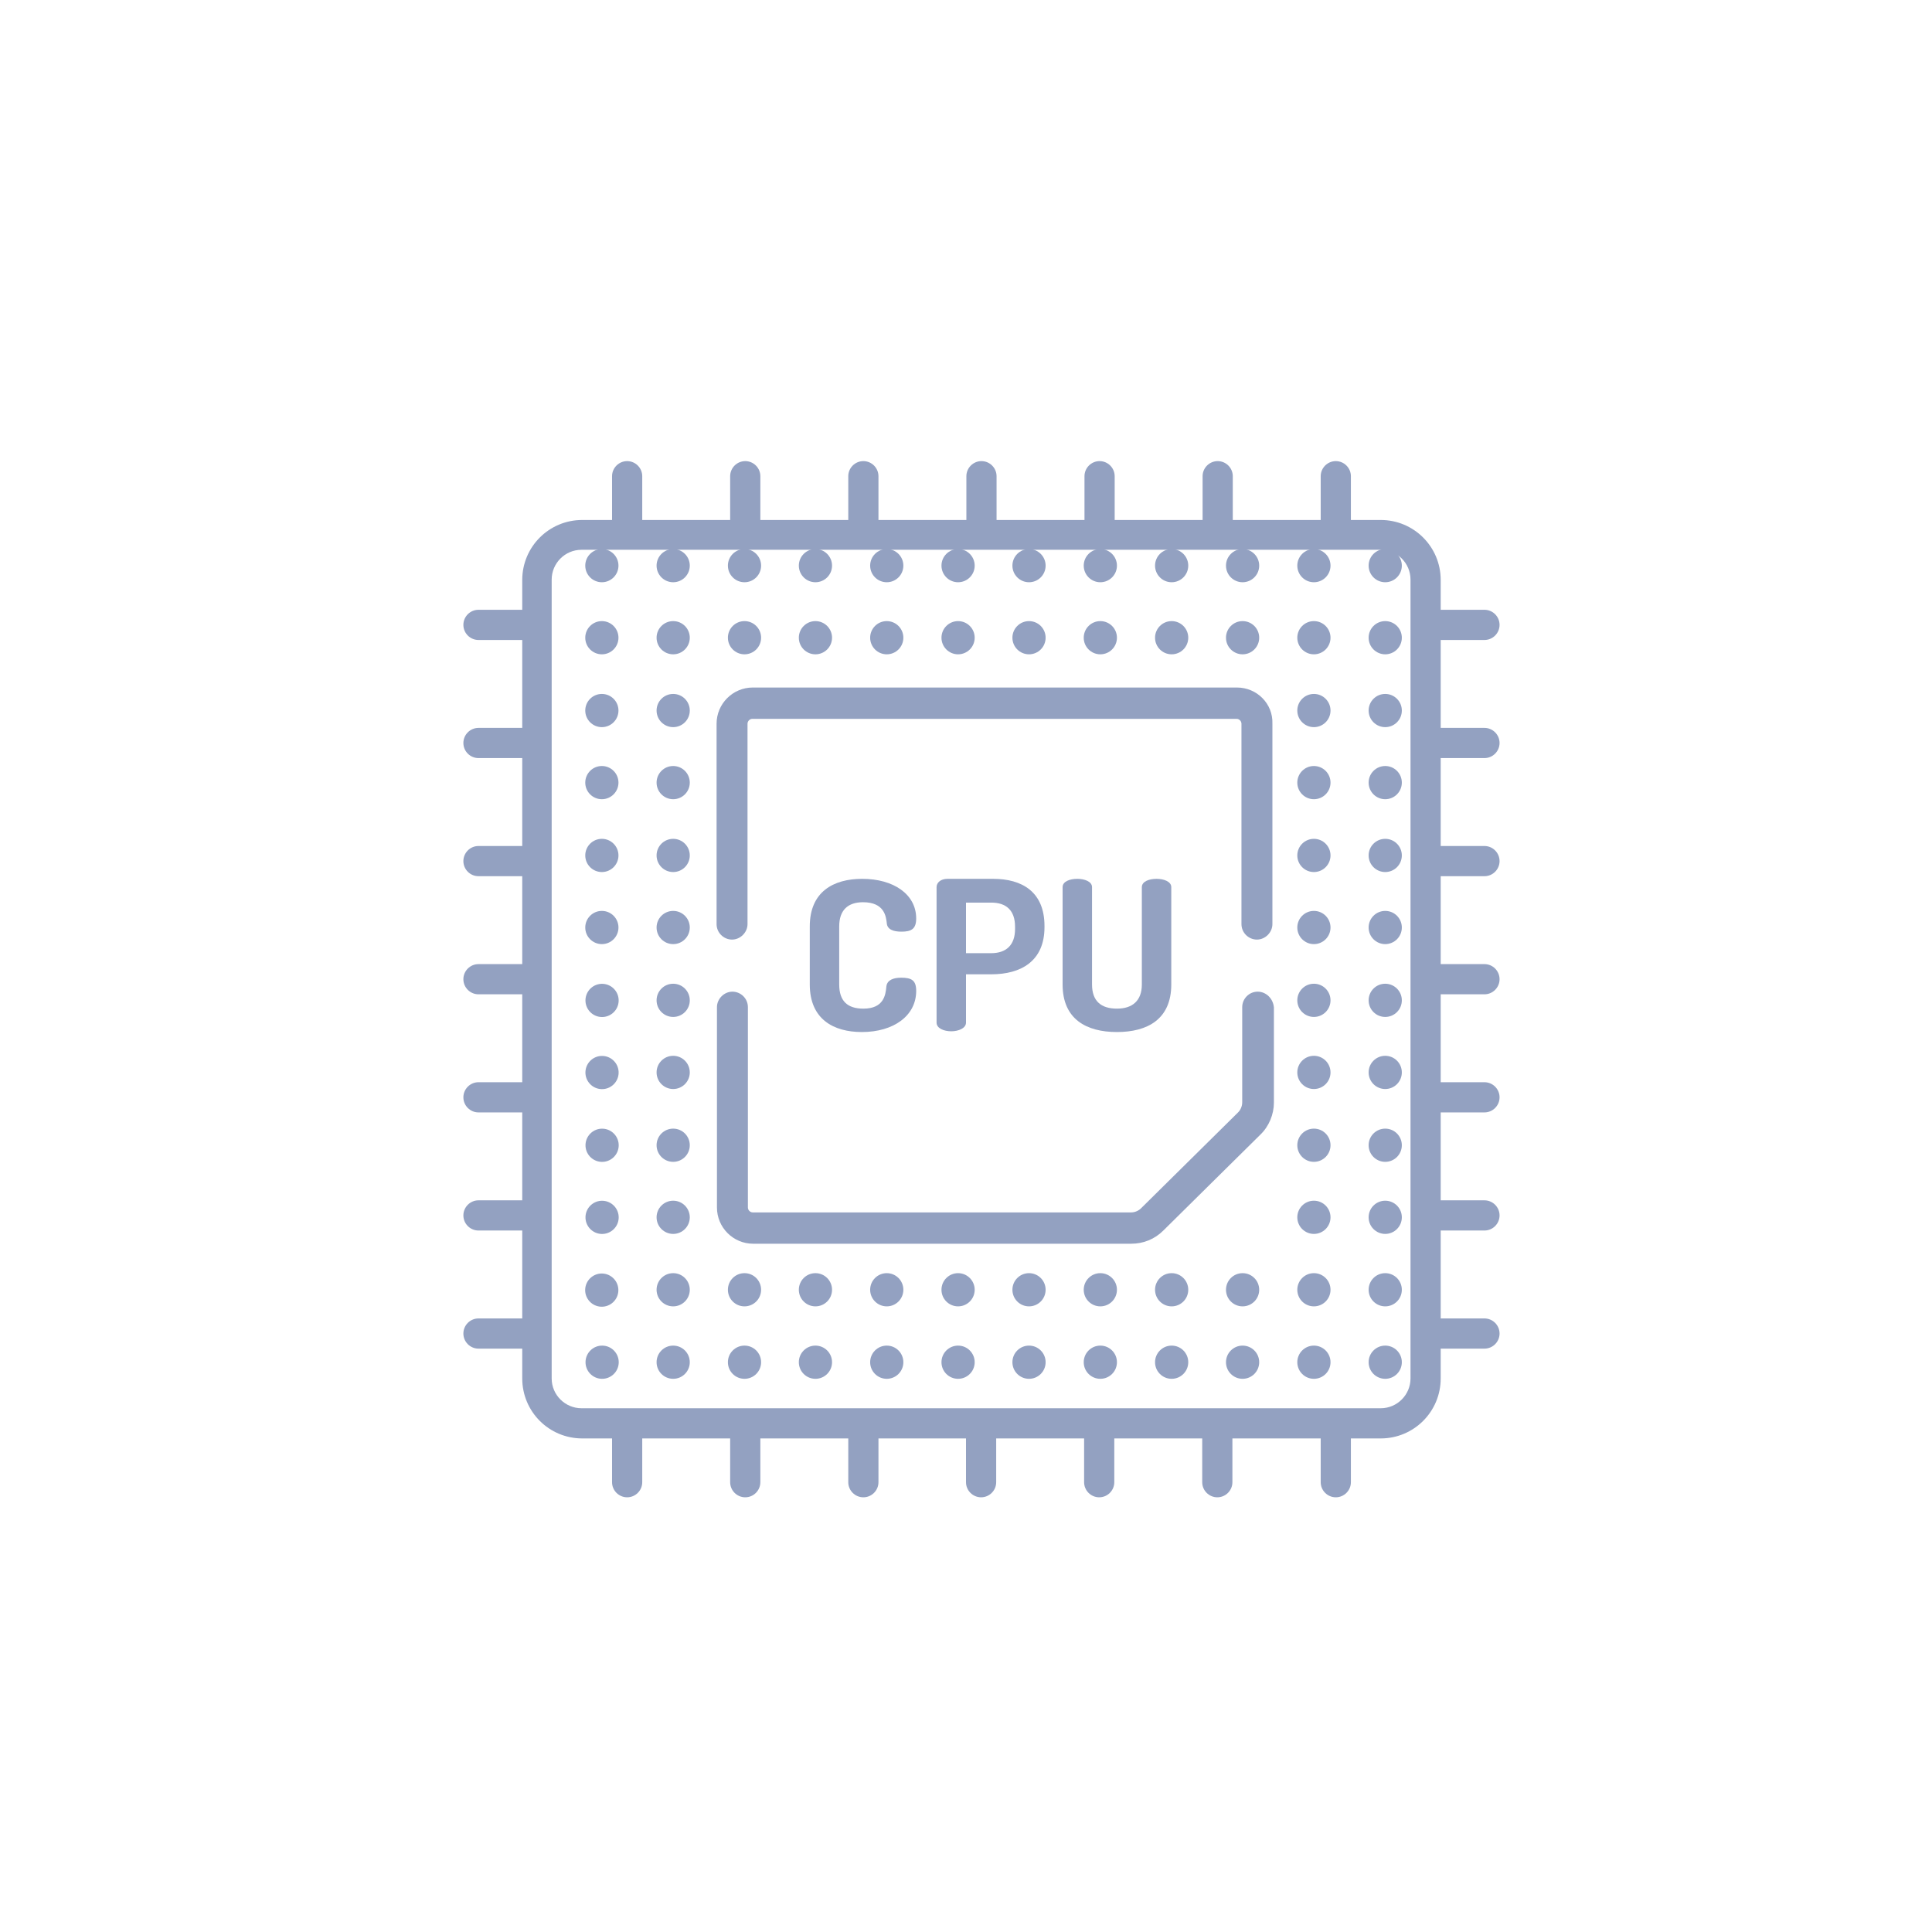
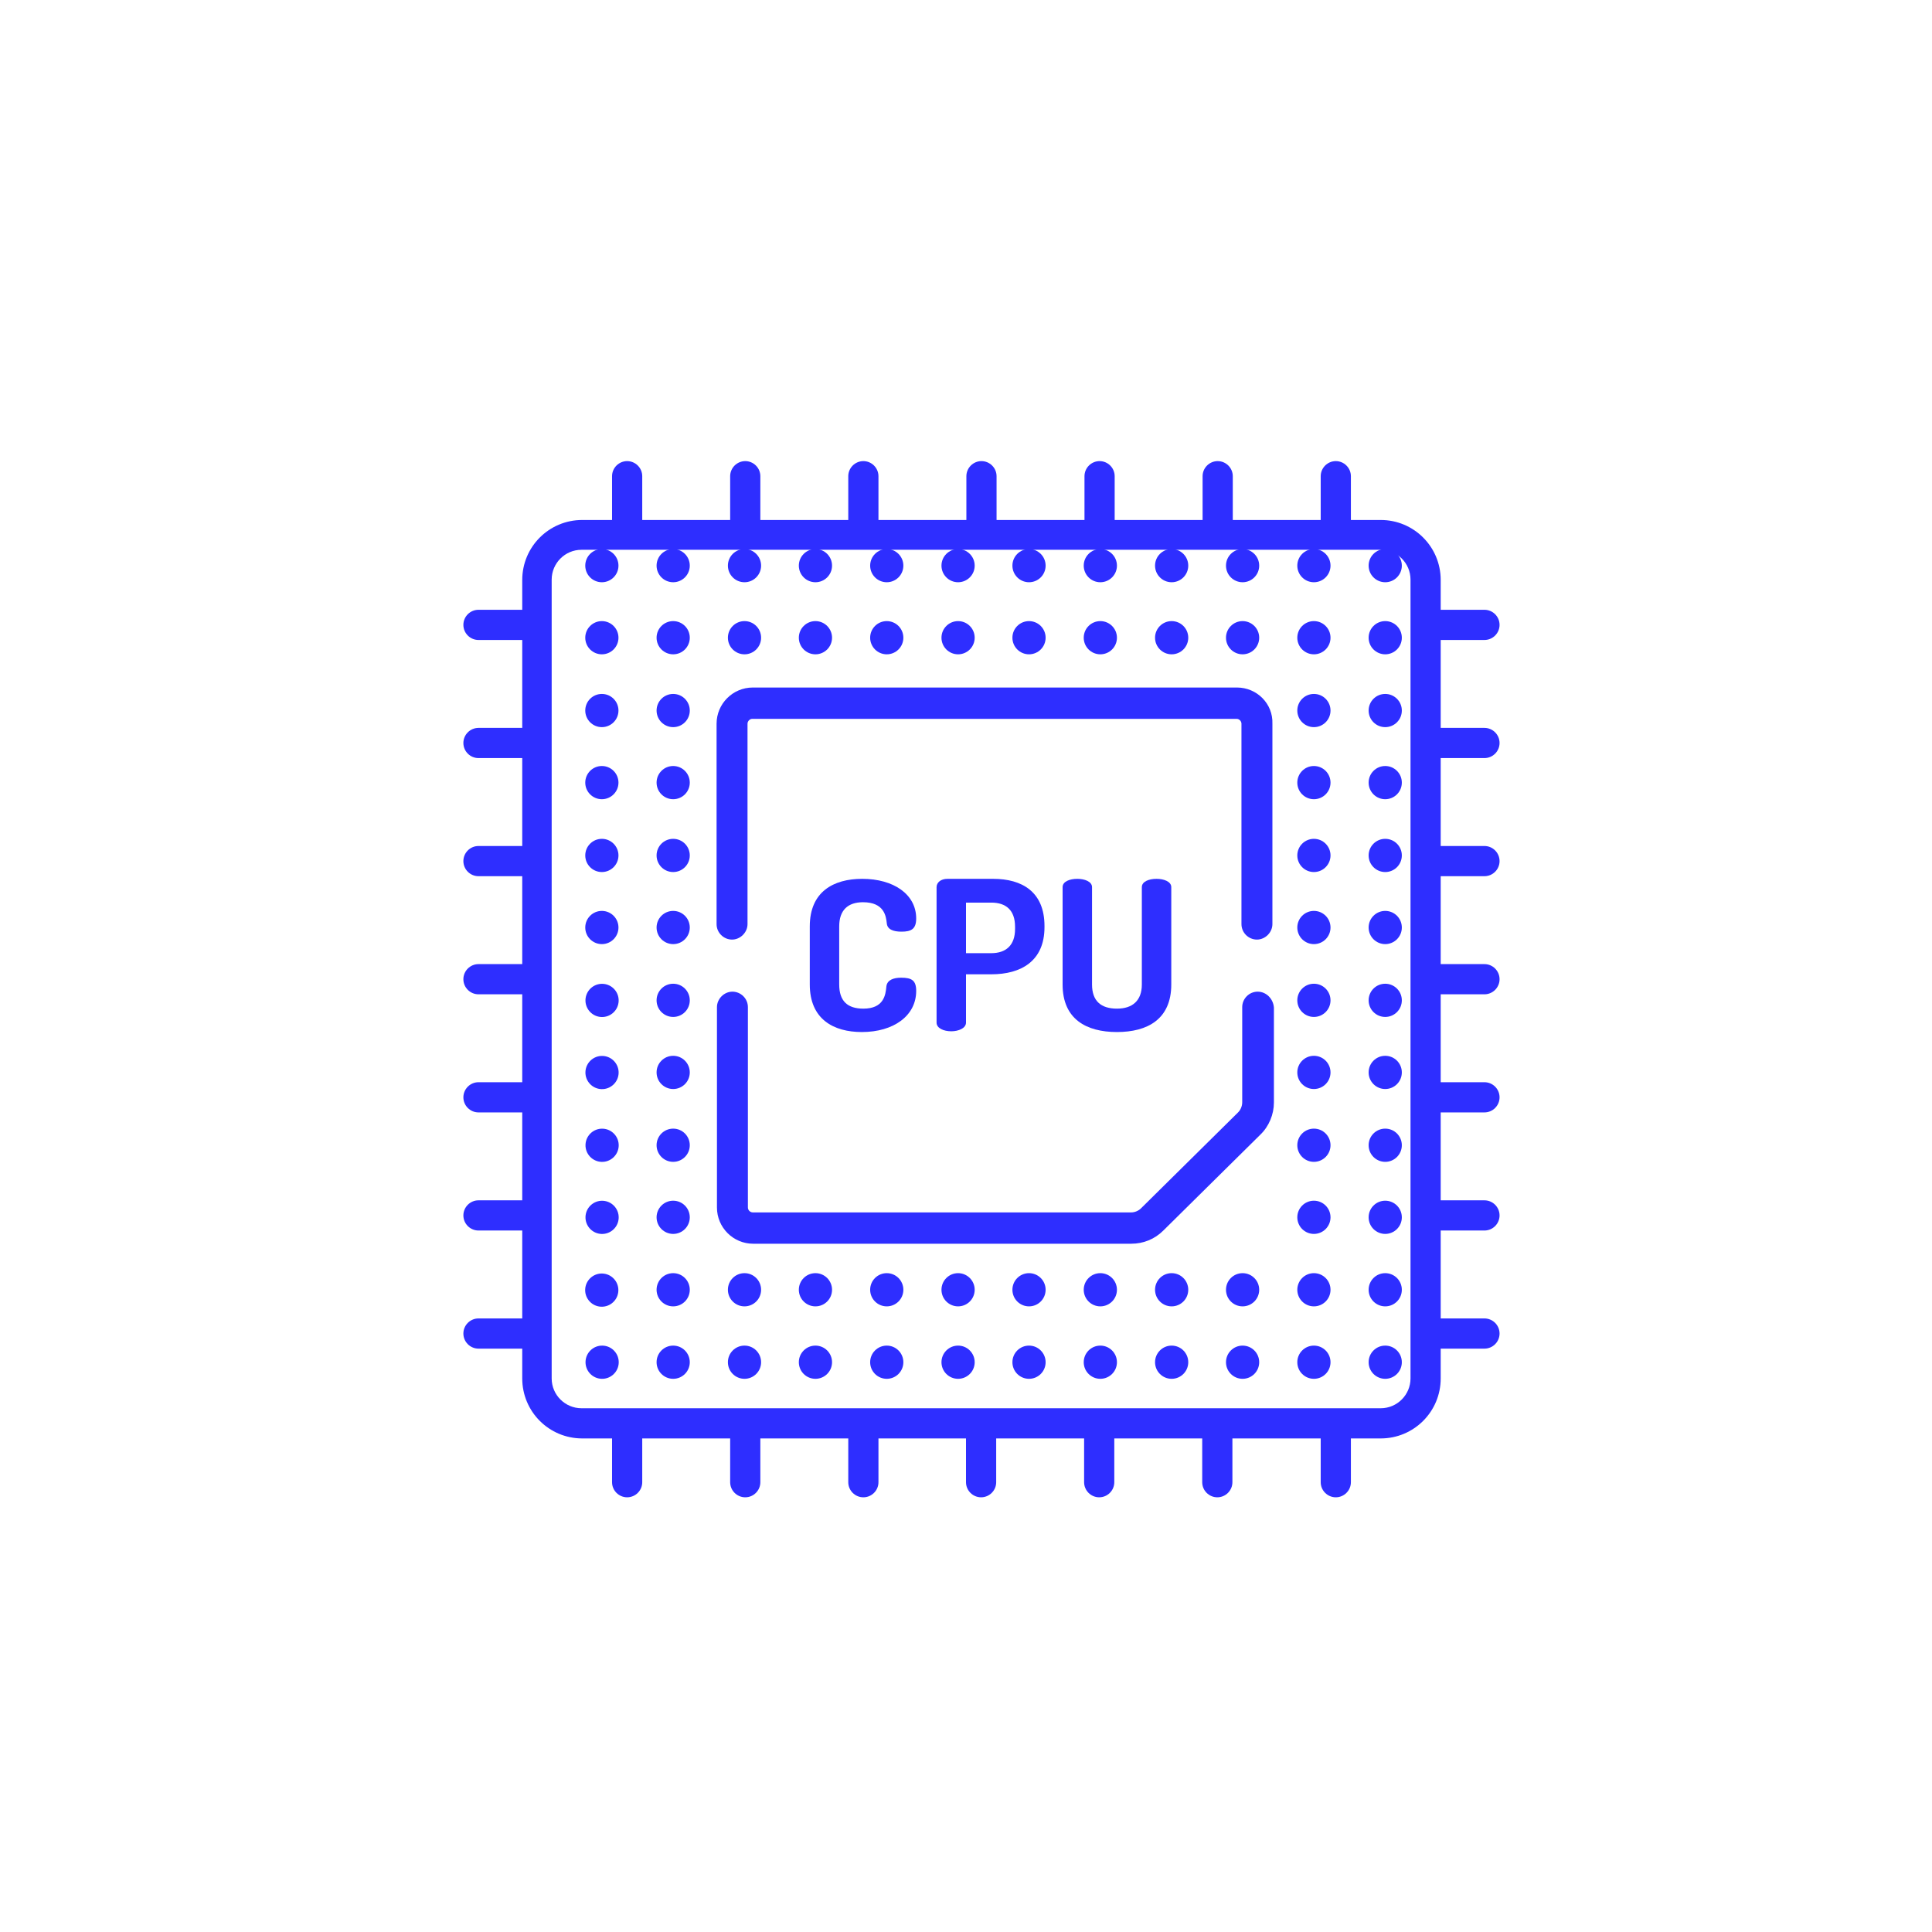
<svg xmlns="http://www.w3.org/2000/svg" version="1.1" id="Capa_1" x="0px" y="0px" viewBox="0 0 512 512" style="enable-background:new 0 0 512 512;" xml:space="preserve">
  <style type="text/css">
- 	.st0{fill:#93A1C1;}
+ 	.st0{fill:#2E2EFF;}
</style>
  <g>
    <g>
      <path class="st0" d="M238.8,259.1c-2,0-3.7,0.6-3.9,2.3c-0.2,2.3-0.7,5.9-6.1,5.9c-4.2,0-6.4-2-6.4-6.4v-15.4    c0-4.3,2.3-6.4,6.3-6.4c5.7,0,6.1,3.8,6.3,5.5c0.1,1.7,1.7,2.3,3.9,2.3c2.6,0,3.9-0.7,3.9-3.5c0-6.4-6-10.5-14.3-10.5    c-7.6,0-13.9,3.4-13.9,12.6v15.4c0,9.2,6.3,12.6,13.8,12.6c8.4,0,14.4-4.3,14.4-10.9C242.8,259.8,241.6,259.1,238.8,259.1z" />
    </g>
  </g>
  <g>
    <g>
      <path class="st0" d="M263.2,232.9h-12.1c-1.8,0-2.9,1-2.9,2.2V271c0,1.5,1.9,2.3,3.9,2.3c1.9,0,3.9-0.8,3.9-2.3v-12.8h6.7    c7.9,0,14.1-3.5,14.1-12.5v-0.3C276.8,236.3,270.8,232.9,263.2,232.9z M269,246.2c0,4.3-2.4,6.4-6.3,6.4h-6.7v-13.4h6.7    c3.9,0,6.3,2,6.3,6.4V246.2L269,246.2z" />
    </g>
  </g>
  <g>
    <g>
      <path class="st0" d="M306.5,232.9c-2,0-3.9,0.7-3.9,2.2v25.8c0,4.3-2.5,6.4-6.6,6.4c-4.2,0-6.6-2-6.6-6.4v-25.8    c0-1.5-2-2.2-3.9-2.2c-2,0-3.9,0.7-3.9,2.2v25.8c0,9.2,6.3,12.6,14.4,12.6c8.1,0,14.4-3.4,14.4-12.6v-25.8    C310.4,233.6,308.4,232.9,306.5,232.9z" />
    </g>
  </g>
  <g>
    <g>
      <circle class="st0" cx="159.5" cy="149.9" r="4.4" />
    </g>
  </g>
  <g>
    <g>
      <circle class="st0" cx="178.4" cy="149.9" r="4.4" />
    </g>
  </g>
  <g>
    <g>
      <circle class="st0" cx="197.3" cy="149.9" r="4.4" />
    </g>
  </g>
  <g>
    <g>
      <circle class="st0" cx="216.1" cy="149.9" r="4.4" />
    </g>
  </g>
  <g>
    <g>
      <circle class="st0" cx="235" cy="149.9" r="4.4" />
    </g>
  </g>
  <g>
    <g>
      <circle class="st0" cx="253.9" cy="149.9" r="4.4" />
    </g>
  </g>
  <g>
    <g>
      <circle class="st0" cx="272.7" cy="149.9" r="4.4" />
    </g>
  </g>
  <g>
    <g>
      <circle class="st0" cx="291.6" cy="149.9" r="4.4" />
    </g>
  </g>
  <g>
    <g>
      <circle class="st0" cx="310.5" cy="149.9" r="4.4" />
    </g>
  </g>
  <g>
    <g>
      <circle class="st0" cx="329.3" cy="149.9" r="4.4" />
    </g>
  </g>
  <g>
    <g>
      <circle class="st0" cx="348.2" cy="149.9" r="4.4" />
    </g>
  </g>
  <g>
    <g>
      <circle class="st0" cx="367.1" cy="149.9" r="4.4" />
    </g>
  </g>
  <g>
    <g>
      <circle class="st0" cx="159.5" cy="169" r="4.4" />
    </g>
  </g>
  <g>
    <g>
      <circle class="st0" cx="178.4" cy="169" r="4.4" />
    </g>
  </g>
  <g>
    <g>
      <circle class="st0" cx="197.3" cy="169" r="4.4" />
    </g>
  </g>
  <g>
    <g>
      <circle class="st0" cx="216.1" cy="169" r="4.4" />
    </g>
  </g>
  <g>
    <g>
      <circle class="st0" cx="235" cy="169" r="4.4" />
    </g>
  </g>
  <g>
    <g>
      <circle class="st0" cx="253.9" cy="169" r="4.4" />
    </g>
  </g>
  <g>
    <g>
      <circle class="st0" cx="272.7" cy="169" r="4.4" />
    </g>
  </g>
  <g>
    <g>
      <circle class="st0" cx="291.6" cy="169" r="4.4" />
    </g>
  </g>
  <g>
    <g>
      <circle class="st0" cx="310.5" cy="169" r="4.4" />
    </g>
  </g>
  <g>
    <g>
      <circle class="st0" cx="329.3" cy="169" r="4.4" />
    </g>
  </g>
  <g>
    <g>
      <circle class="st0" cx="348.2" cy="169" r="4.4" />
    </g>
  </g>
  <g>
    <g>
      <circle class="st0" cx="367.1" cy="169" r="4.4" />
    </g>
  </g>
  <g>
    <g>
      <circle class="st0" cx="159.5" cy="188.3" r="4.4" />
    </g>
  </g>
  <g>
    <g>
      <circle class="st0" cx="178.4" cy="188.3" r="4.4" />
    </g>
  </g>
  <g>
    <g>
      <circle class="st0" cx="348.2" cy="188.3" r="4.4" />
    </g>
  </g>
  <g>
    <g>
      <circle class="st0" cx="367.1" cy="188.3" r="4.4" />
    </g>
  </g>
  <g>
    <g>
      <circle class="st0" cx="159.5" cy="207.4" r="4.4" />
    </g>
  </g>
  <g>
    <g>
      <circle class="st0" cx="178.4" cy="207.4" r="4.4" />
    </g>
  </g>
  <g>
    <g>
      <circle class="st0" cx="348.2" cy="207.4" r="4.4" />
    </g>
  </g>
  <g>
    <g>
      <circle class="st0" cx="367.1" cy="207.4" r="4.4" />
    </g>
  </g>
  <g>
    <g>
      <circle class="st0" cx="159.5" cy="226.7" r="4.4" />
    </g>
  </g>
  <g>
    <g>
      <circle class="st0" cx="178.4" cy="226.7" r="4.4" />
    </g>
  </g>
  <g>
    <g>
      <circle class="st0" cx="348.2" cy="226.7" r="4.4" />
    </g>
  </g>
  <g>
    <g>
      <circle class="st0" cx="367.1" cy="226.7" r="4.4" />
    </g>
  </g>
  <g>
    <g>
      <circle class="st0" cx="159.5" cy="245.8" r="4.4" />
    </g>
  </g>
  <g>
    <g>
      <circle class="st0" cx="178.4" cy="245.8" r="4.4" />
    </g>
  </g>
  <g>
    <g>
      <circle class="st0" cx="348.2" cy="245.8" r="4.4" />
    </g>
  </g>
  <g>
    <g>
      <circle class="st0" cx="367.1" cy="245.8" r="4.4" />
    </g>
  </g>
  <g>
    <g>
      <ellipse transform="matrix(3.327791e-02 -0.9994 0.9994 3.327791e-02 -110.6964 415.7048)" class="st0" cx="159.5" cy="265.1" rx="4.4" ry="4.4" />
    </g>
  </g>
  <g>
    <g>
      <circle class="st0" cx="178.4" cy="265.1" r="4.4" />
    </g>
  </g>
  <g>
    <g>
      <circle class="st0" cx="348.2" cy="265.1" r="4.4" />
    </g>
  </g>
  <g>
    <g>
      <circle class="st0" cx="367.1" cy="265.1" r="4.4" />
    </g>
  </g>
  <g>
    <g>
      <ellipse transform="matrix(3.327791e-02 -0.9994 0.9994 3.327791e-02 -129.7941 434.1772)" class="st0" cx="159.5" cy="284.2" rx="4.4" ry="4.4" />
    </g>
  </g>
  <g>
    <g>
      <circle class="st0" cx="178.4" cy="284.2" r="4.4" />
    </g>
  </g>
  <g>
    <g>
      <circle class="st0" cx="348.2" cy="284.2" r="4.4" />
    </g>
  </g>
  <g>
    <g>
      <circle class="st0" cx="367.1" cy="284.2" r="4.4" />
    </g>
  </g>
  <g>
    <g>
      <ellipse transform="matrix(3.327791e-02 -0.9994 0.9994 3.327791e-02 -149.0625 452.8148)" class="st0" cx="159.5" cy="303.5" rx="4.4" ry="4.4" />
    </g>
  </g>
  <g>
    <g>
      <circle class="st0" cx="178.4" cy="303.5" r="4.4" />
    </g>
  </g>
  <g>
    <g>
      <circle class="st0" cx="348.2" cy="303.5" r="4.4" />
    </g>
  </g>
  <g>
    <g>
      <circle class="st0" cx="367.1" cy="303.5" r="4.4" />
    </g>
  </g>
  <g>
    <g>
      <ellipse transform="matrix(3.327791e-02 -0.9994 0.9994 3.327791e-02 -168.1547 471.2818)" class="st0" cx="159.5" cy="322.6" rx="4.4" ry="4.4" />
    </g>
  </g>
  <g>
    <g>
      <circle class="st0" cx="178.4" cy="322.6" r="4.4" />
    </g>
  </g>
  <g>
    <g>
      <circle class="st0" cx="348.2" cy="322.6" r="4.4" />
    </g>
  </g>
  <g>
    <g>
      <circle class="st0" cx="367.1" cy="322.6" r="4.4" />
    </g>
  </g>
  <g>
    <g>
      <ellipse transform="matrix(3.327791e-02 -0.9994 0.9994 3.327791e-02 -187.4286 489.9247)" class="st0" cx="159.5" cy="341.8" rx="4.4" ry="4.4" />
    </g>
  </g>
  <g>
    <g>
      <circle class="st0" cx="178.4" cy="341.8" r="4.4" />
    </g>
  </g>
  <g>
    <g>
      <circle class="st0" cx="197.3" cy="341.8" r="4.4" />
    </g>
  </g>
  <g>
    <g>
      <circle class="st0" cx="216.1" cy="341.8" r="4.4" />
    </g>
  </g>
  <g>
    <g>
      <circle class="st0" cx="235" cy="341.8" r="4.4" />
    </g>
  </g>
  <g>
    <g>
      <circle class="st0" cx="253.9" cy="341.8" r="4.4" />
    </g>
  </g>
  <g>
    <g>
      <circle class="st0" cx="272.7" cy="341.8" r="4.4" />
    </g>
  </g>
  <g>
    <g>
      <circle class="st0" cx="291.6" cy="341.8" r="4.4" />
    </g>
  </g>
  <g>
    <g>
      <circle class="st0" cx="310.5" cy="341.8" r="4.4" />
    </g>
  </g>
  <g>
    <g>
      <circle class="st0" cx="329.3" cy="341.8" r="4.4" />
    </g>
  </g>
  <g>
    <g>
      <circle class="st0" cx="348.2" cy="341.8" r="4.4" />
    </g>
  </g>
  <g>
    <g>
      <circle class="st0" cx="367.1" cy="341.8" r="4.4" />
    </g>
  </g>
  <g>
    <g>
      <ellipse transform="matrix(3.327791e-02 -0.9994 0.9994 3.327791e-02 -206.5208 508.3918)" class="st0" cx="159.5" cy="361" rx="4.4" ry="4.4" />
    </g>
  </g>
  <g>
    <g>
      <circle class="st0" cx="178.4" cy="361" r="4.4" />
    </g>
  </g>
  <g>
    <g>
      <circle class="st0" cx="197.3" cy="361" r="4.4" />
    </g>
  </g>
  <g>
    <g>
      <circle class="st0" cx="216.1" cy="361" r="4.4" />
    </g>
  </g>
  <g>
    <g>
      <circle class="st0" cx="235" cy="361" r="4.4" />
    </g>
  </g>
  <g>
    <g>
      <circle class="st0" cx="253.9" cy="361" r="4.4" />
    </g>
  </g>
  <g>
    <g>
      <circle class="st0" cx="272.7" cy="361" r="4.4" />
    </g>
  </g>
  <g>
    <g>
      <circle class="st0" cx="291.6" cy="361" r="4.4" />
    </g>
  </g>
  <g>
    <g>
      <circle class="st0" cx="310.5" cy="361" r="4.4" />
    </g>
  </g>
  <g>
    <g>
      <circle class="st0" cx="329.3" cy="361" r="4.4" />
    </g>
  </g>
  <g>
    <g>
      <circle class="st0" cx="348.2" cy="361" r="4.4" />
    </g>
  </g>
  <g>
    <g>
      <circle class="st0" cx="367.1" cy="361" r="4.4" />
    </g>
  </g>
  <g>
    <g>
      <path class="st0" d="M327.8,182.2H199.5c-5.3,0-9.6,4.3-9.6,9.6v53.1c0,2.3,1.9,4.1,4.1,4.1s4.1-1.9,4.1-4.1v-53.1    c0-0.7,0.6-1.3,1.3-1.3h128.3c0.7,0,1.3,0.6,1.3,1.3v53.1c0,2.3,1.9,4.1,4.1,4.1s4.1-1.9,4.1-4.1v-53.1    C337.4,186.5,333.1,182.2,327.8,182.2z" />
    </g>
  </g>
  <g>
    <g>
      <path class="st0" d="M333.3,262.8c-2.3,0-4.1,1.9-4.1,4.1v25.2c0,1-0.4,2-1.1,2.7l-25.7,25.4c-0.7,0.7-1.7,1.1-2.6,1.1H199.5    c-0.7,0-1.3-0.6-1.3-1.3v-53.1c0-2.3-1.9-4.1-4.1-4.1s-4.1,1.9-4.1,4.1V320c0,5.3,4.3,9.6,9.6,9.6h100.2c3.2,0,6.2-1.2,8.5-3.5    l25.7-25.4c2.3-2.2,3.6-5.4,3.6-8.5v-25.2C337.4,264.6,335.5,262.8,333.3,262.8z" />
    </g>
  </g>
  <g>
    <g>
      <path class="st0" d="M393.4,200.9c2.2,0,4-1.8,4-4c0-2.2-1.8-4-4-4h-11.6v-23.3h11.6c2.2,0,4-1.8,4-4c0-2.2-1.8-4-4-4h-11.6v-7.9    c0-8.8-7.1-15.9-15.9-15.9H358v-11.6c0-2.2-1.8-4-4-4s-4,1.8-4,4v11.6h-23.3v-11.6c0-2.2-1.8-4-4-4c-2.2,0-4,1.8-4,4v11.6h-23.3    v-11.6c0-2.2-1.8-4-4-4s-4,1.8-4,4v11.6h-23.3v-11.6c0-2.2-1.8-4-4-4c-2.2,0-4,1.8-4,4v11.6h-23.3v-11.6c0-2.2-1.8-4-4-4    c-2.2,0-4,1.8-4,4v11.6h-23.3v-11.6c0-2.2-1.8-4-4-4c-2.2,0-4,1.8-4,4v11.6h-23.3v-11.6c0-2.2-1.8-4-4-4c-2.2,0-4,1.8-4,4v11.6    h-7.9c-8.8,0-15.9,7.1-15.9,15.9v7.9h-11.6c-2.2,0-4,1.8-4,4c0,2.2,1.8,4,4,4h11.6v23.3h-11.6c-2.2,0-4,1.8-4,4c0,2.2,1.8,4,4,4    h11.6v23.3h-11.6c-2.2,0-4,1.8-4,4c0,2.2,1.8,4,4,4h11.6v23.3h-11.6c-2.2,0-4,1.8-4,4c0,2.2,1.8,4,4,4h11.6v23.3h-11.6    c-2.2,0-4,1.8-4,4s1.8,4,4,4h11.6v23.3h-11.6c-2.2,0-4,1.8-4,4c0,2.2,1.8,4,4,4h11.6v23.3h-11.6c-2.2,0-4,1.8-4,4s1.8,4,4,4h11.6    v7.9c0,8.8,7.1,15.9,15.9,15.9h7.9v11.6c0,2.2,1.8,4,4,4c2.2,0,4-1.8,4-4v-11.6h23.3v11.6c0,2.2,1.8,4,4,4c2.2,0,4-1.8,4-4v-11.6    h23.3v11.6c0,2.2,1.8,4,4,4c2.2,0,4-1.8,4-4v-11.6H256v11.6c0,2.2,1.8,4,4,4c2.2,0,4-1.8,4-4v-11.6h23.3v11.6c0,2.2,1.8,4,4,4    s4-1.8,4-4v-11.6h23.3v11.6c0,2.2,1.8,4,4,4c2.2,0,4-1.8,4-4v-11.6H350v11.6c0,2.2,1.8,4,4,4s4-1.8,4-4v-11.6h7.9    c8.8,0,15.9-7.1,15.9-15.9v-7.9h11.6c2.2,0,4-1.8,4-4s-1.8-4-4-4h-11.6v-23.3h11.6c2.2,0,4-1.8,4-4c0-2.2-1.8-4-4-4h-11.6v-23.3    h11.6c2.2,0,4-1.8,4-4s-1.8-4-4-4h-11.6v-23.3h11.6c2.2,0,4-1.8,4-4c0-2.2-1.8-4-4-4h-11.6v-23.3h11.6c2.2,0,4-1.8,4-4    c0-2.2-1.8-4-4-4h-11.6v-23.3H393.4z M373.8,165.6C373.8,165.6,373.8,165.6,373.8,165.6C373.8,165.6,373.8,165.6,373.8,165.6v31.3    c0,0,0,0,0,0c0,0,0,0,0,0v31.3c0,0,0,0,0,0c0,0,0,0,0,0v31.3c0,0,0,0,0,0c0,0,0,0,0,0v31.3c0,0,0,0,0,0c0,0,0,0,0,0v31.3    c0,0,0,0,0,0c0,0,0,0,0,0v31.3c0,0,0,0,0,0c0,0,0,0,0,0v11.9c0,4.3-3.5,7.9-7.9,7.9H154.1c-4.3,0-7.9-3.5-7.9-7.9V153.6    c0-4.3,3.5-7.9,7.9-7.9h211.8c4.3,0,7.9,3.5,7.9,7.9V165.6z" />
    </g>
  </g>
</svg>
